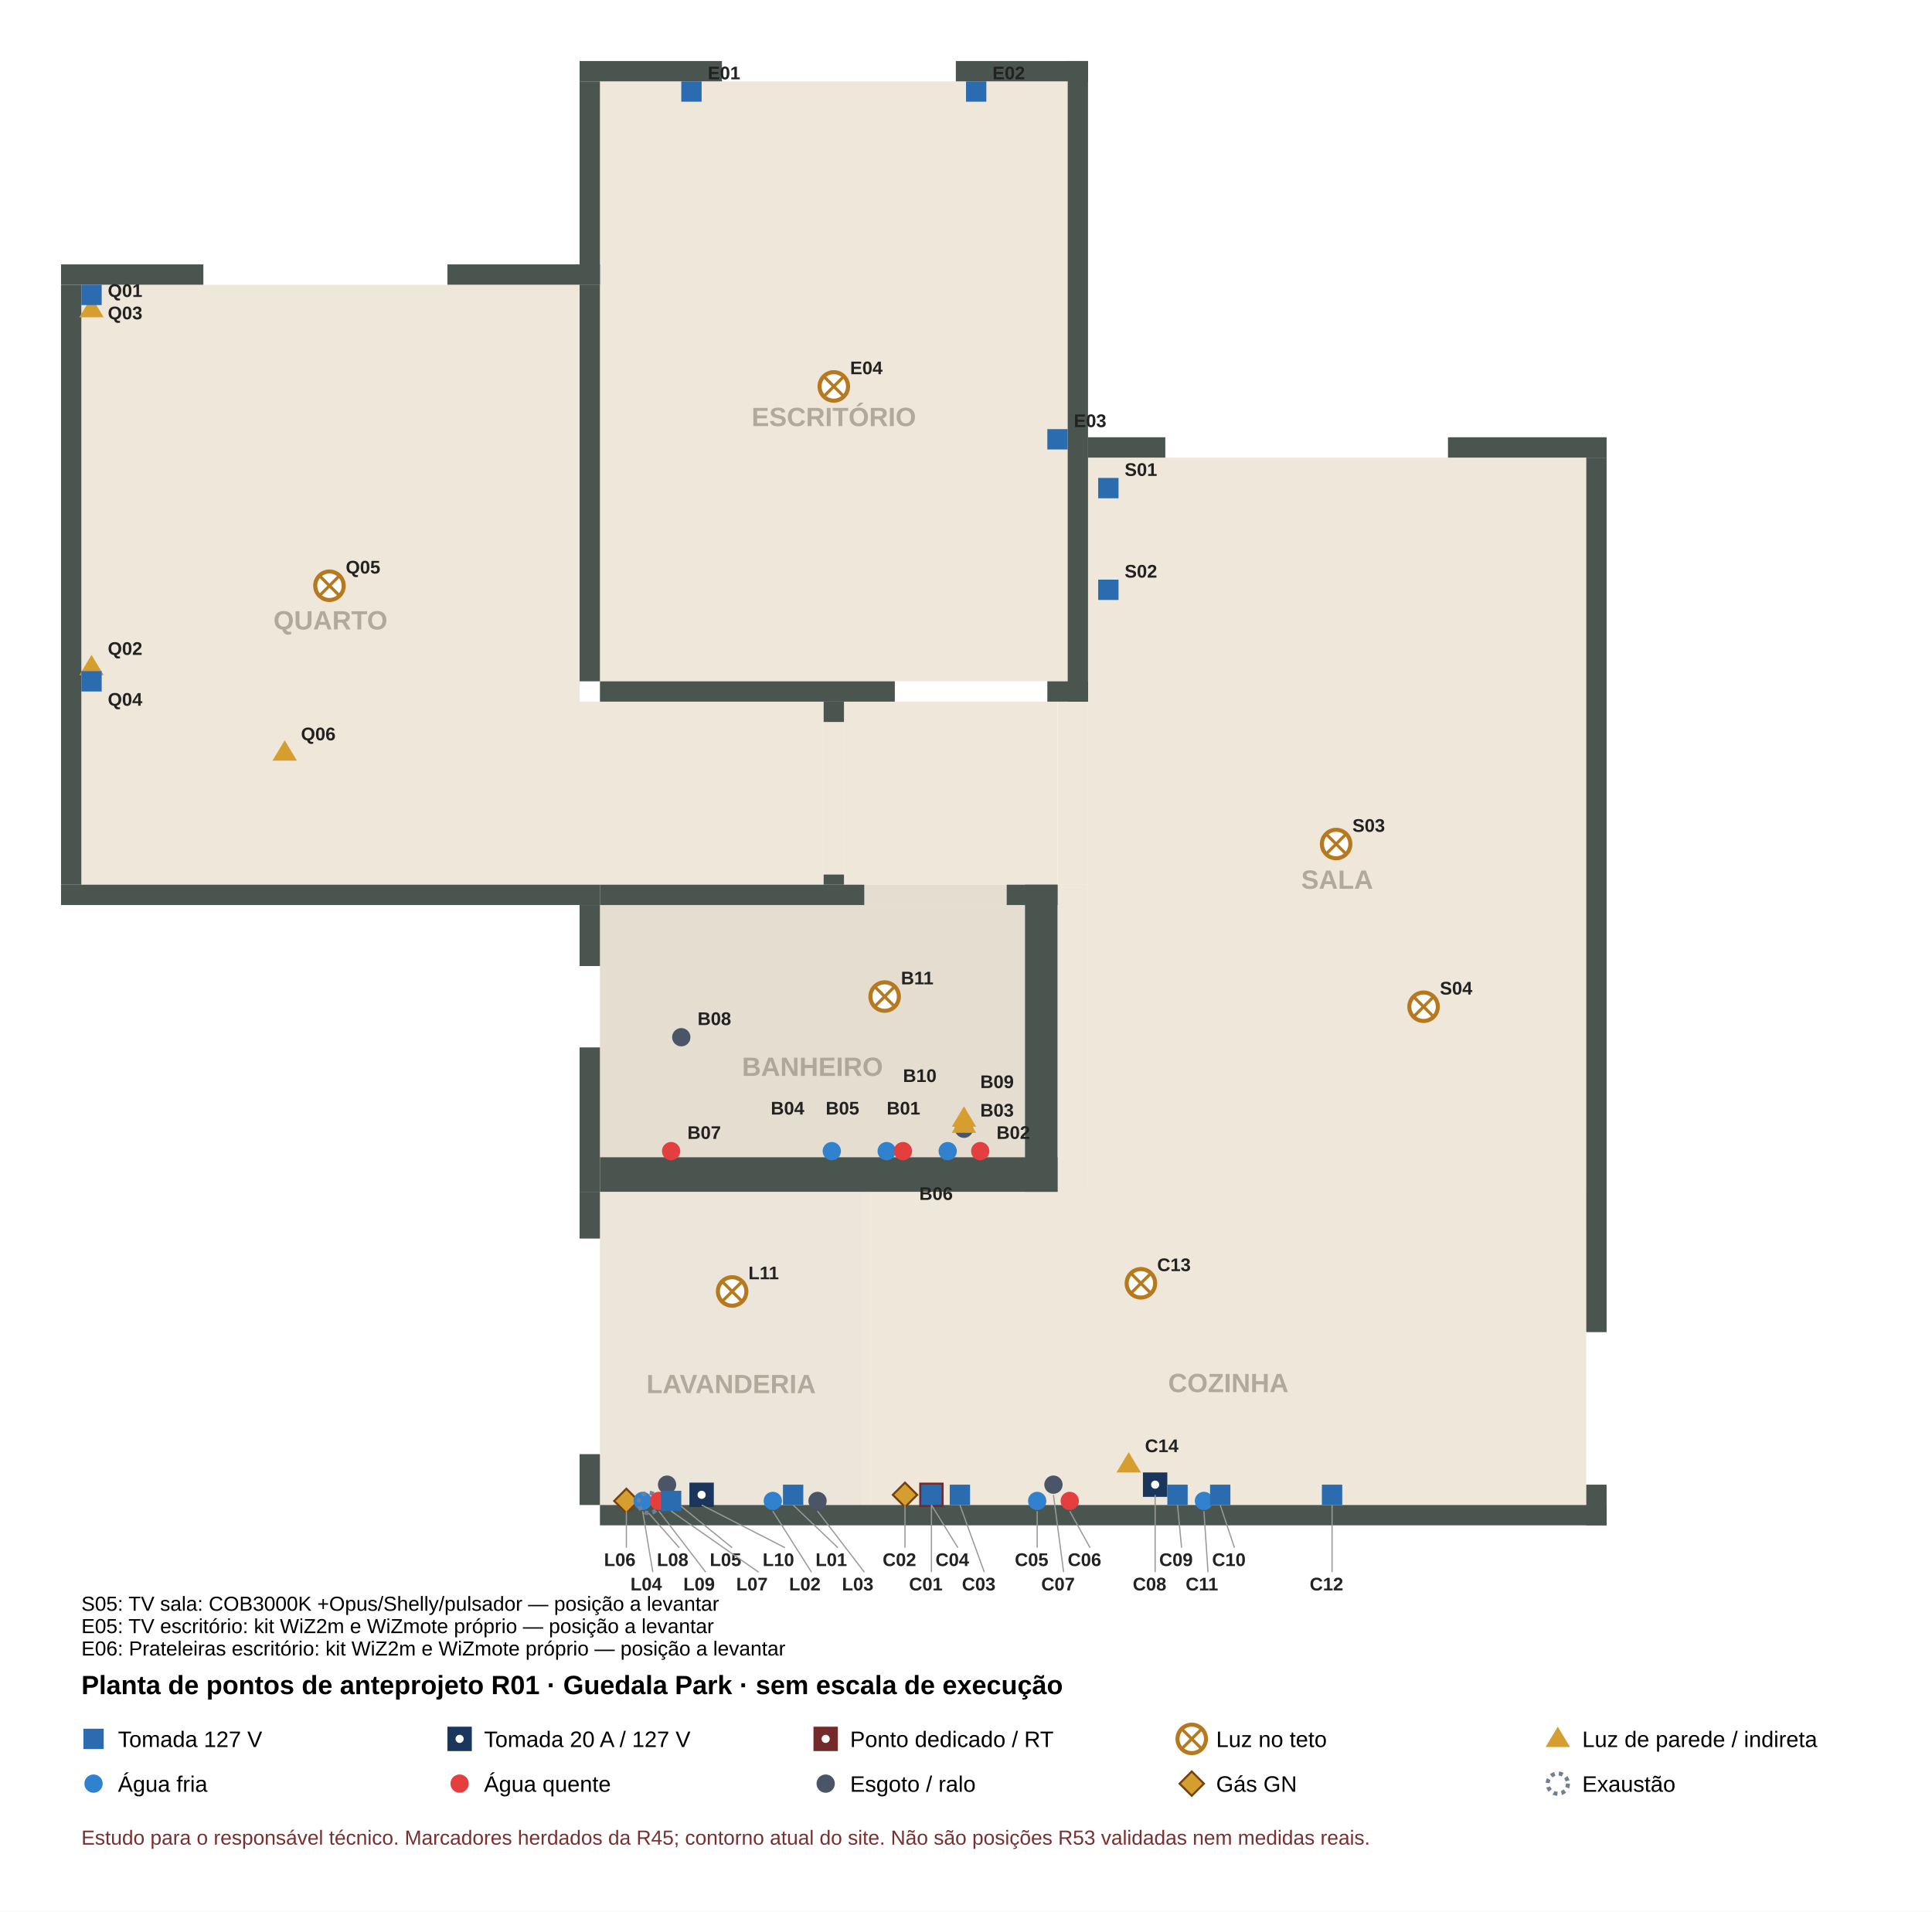
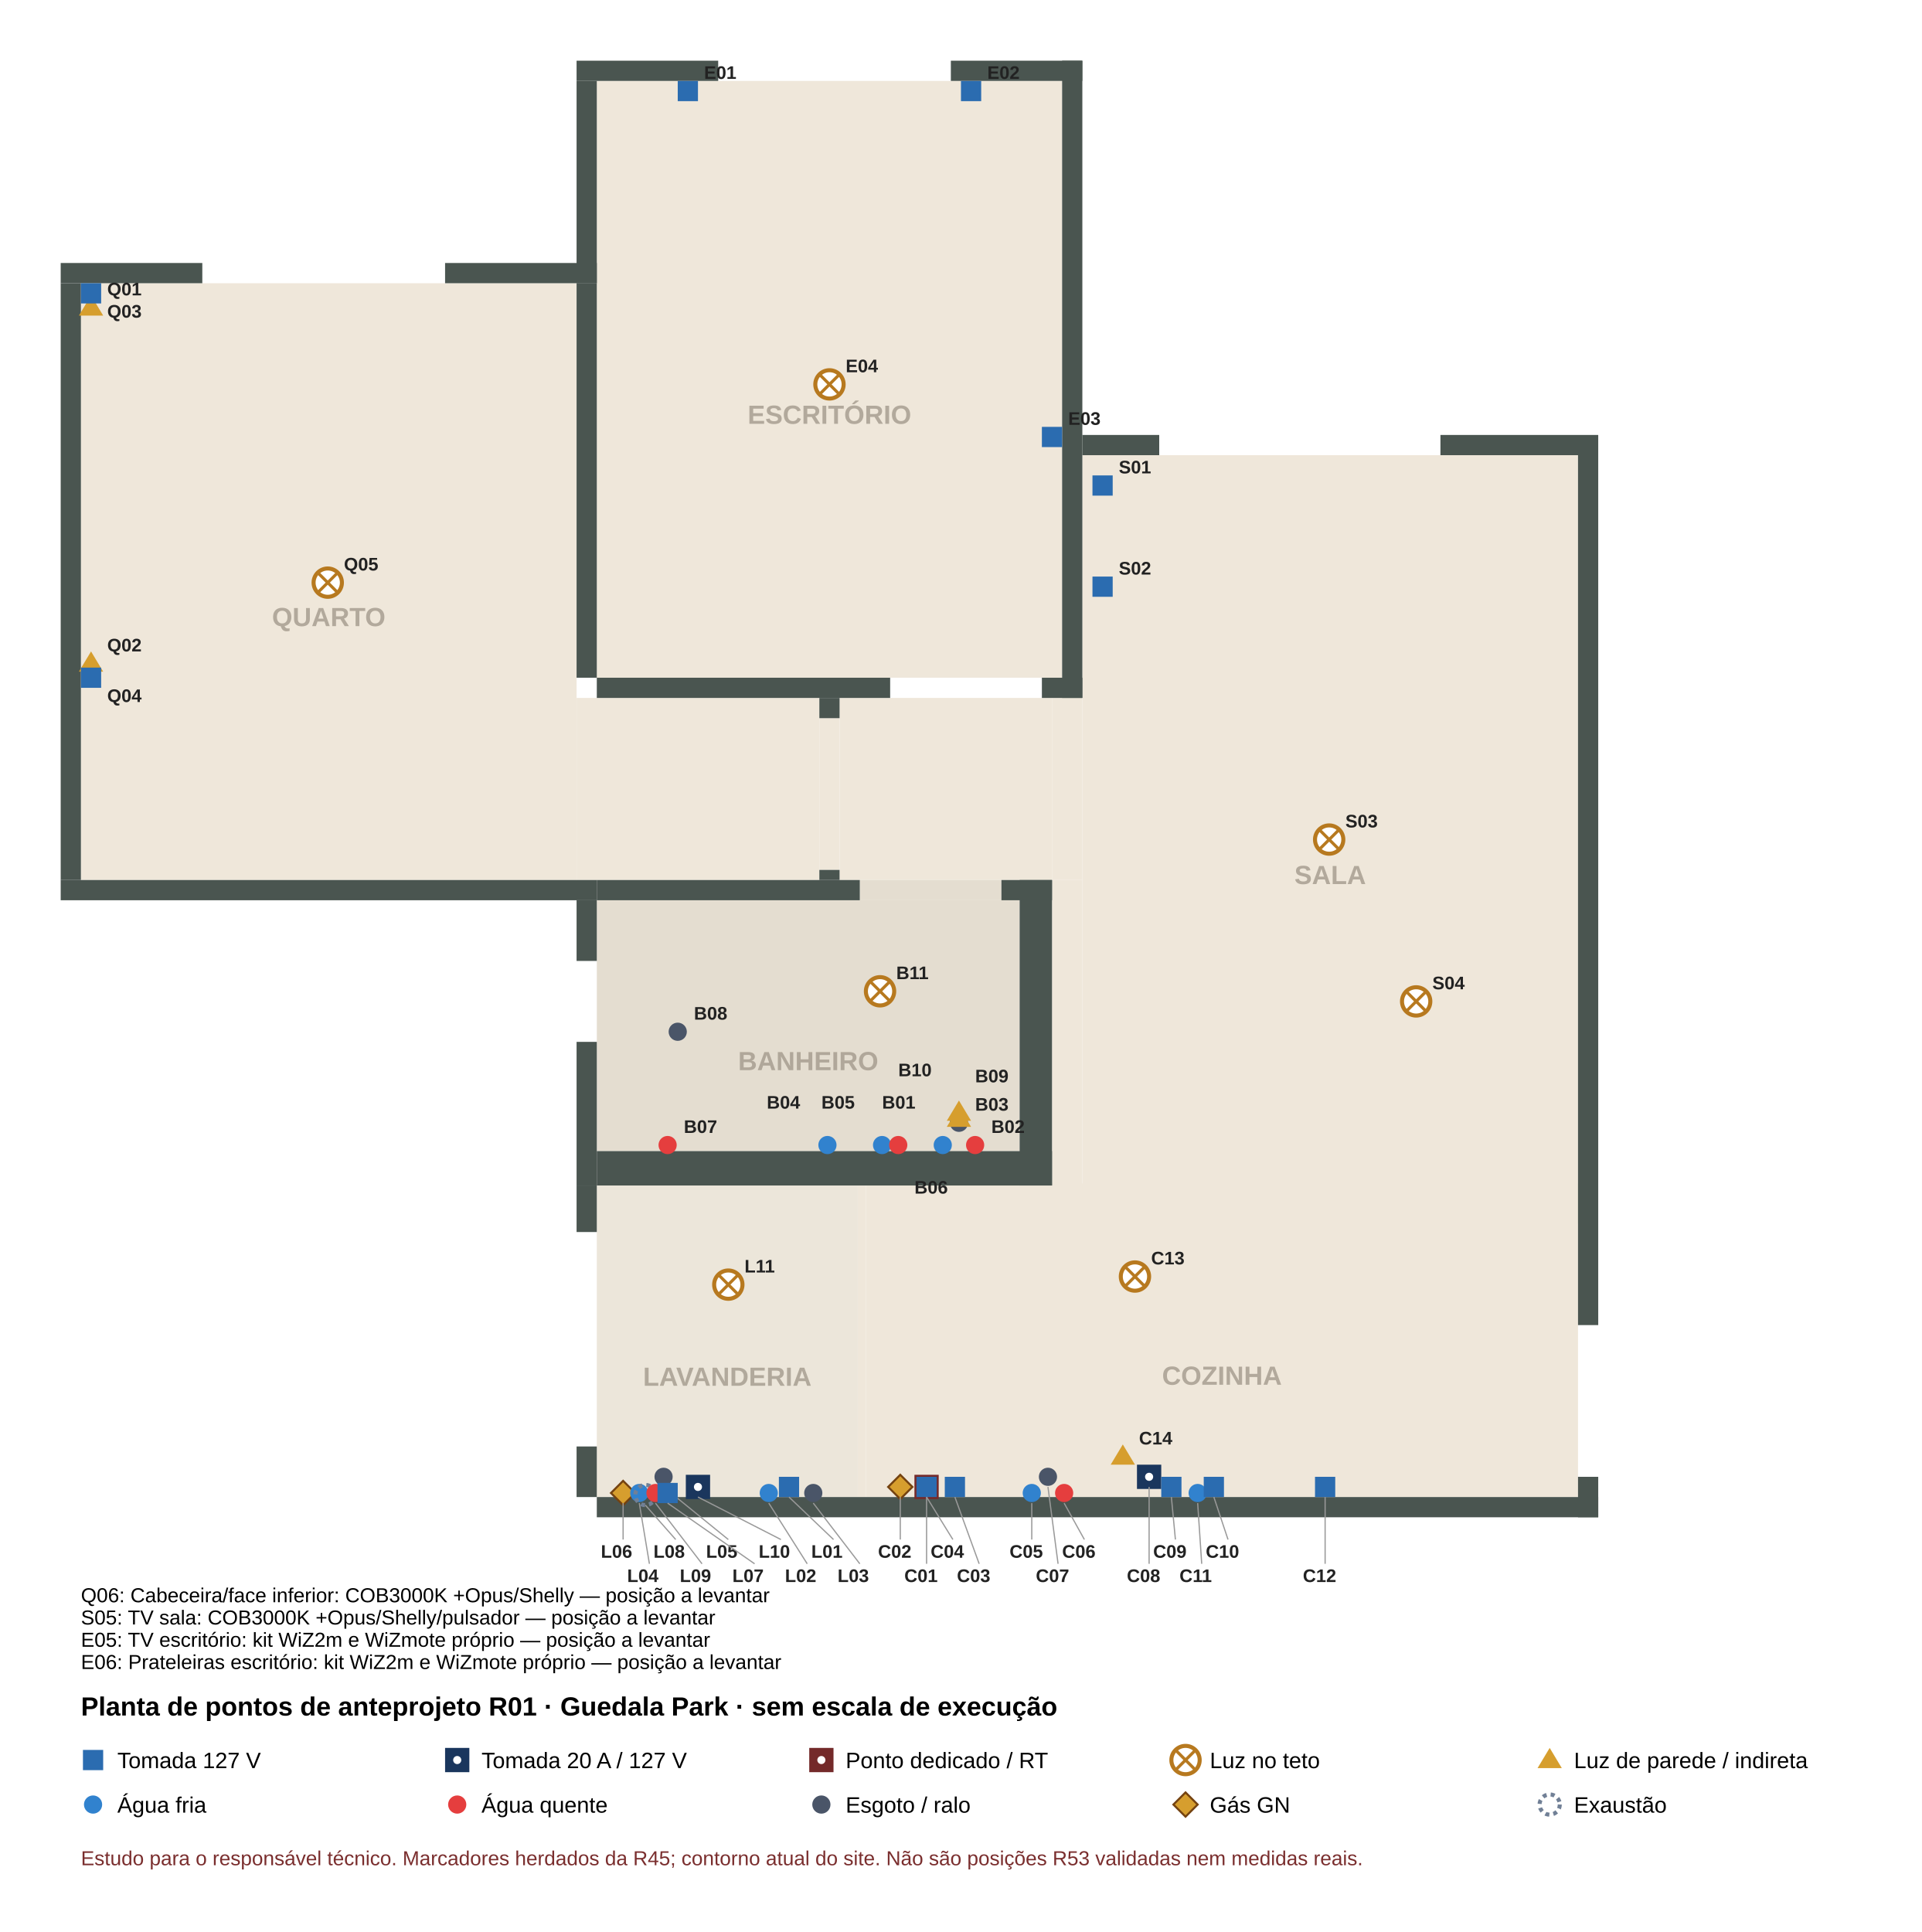
- <svg xmlns="http://www.w3.org/2000/svg" viewBox="-40 -40 950 940" font-family="Arial, sans-serif">
-   <rect x="-40" y="-40" width="950" height="940" fill="#fff" />
+ <svg xmlns="http://www.w3.org/2000/svg" viewBox="-40 -40 950 955" font-family="Arial, sans-serif">
+   <rect x="-40" y="-40" width="950" height="955" fill="#fff" />
  <rect x="0" y="100" width="245" height="295" fill="#efe7da" />
  <rect x="245" y="305" width="120" height="90" fill="#efe7da" />
  <rect x="365" y="315" width="10" height="75" fill="#efe7da" />
  <rect x="255" y="0" width="230" height="295" fill="#efe7da" />
  <rect x="495" y="185" width="245" height="380" fill="#efe7da" />
  <rect x="480" y="395" width="15" height="151" fill="#efe7da" />
  <rect x="480" y="305" width="15" height="90" fill="#efe7da" />
  <rect x="375" y="305" width="105" height="90" fill="#efe7da" />
  <rect x="388" y="545" width="352" height="155" fill="#efe7da" />
  <rect x="384" y="546" width="4" height="154" fill="#efe7da" />
  <rect x="255" y="546" width="129" height="154" fill="#ece6da" />
  <rect x="255" y="405" width="209" height="124" fill="#e4ddd0" />
  <rect x="385" y="395" width="70" height="10" fill="#e4ddd0" />
  <rect x="-10" y="90" width="70" height="10" fill="#4a5550" />
  <rect x="180" y="90" width="75" height="10" fill="#4a5550" />
  <rect x="-10" y="100" width="10" height="295" fill="#4a5550" />
  <rect x="-10" y="395" width="265" height="10" fill="#4a5550" />
  <rect x="245" y="100" width="10" height="195" fill="#4a5550" />
  <rect x="245" y="-10" width="70" height="10" fill="#4a5550" />
  <rect x="430" y="-10" width="65" height="10" fill="#4a5550" />
  <rect x="245" y="0" width="10" height="100" fill="#4a5550" />
  <rect x="485" y="-10" width="10" height="315" fill="#4a5550" />
  <rect x="255" y="295" width="145" height="10" fill="#4a5550" />
  <rect x="475" y="295" width="20" height="10" fill="#4a5550" />
  <rect x="495" y="175" width="38" height="10" fill="#4a5550" />
  <rect x="672" y="175" width="78" height="10" fill="#4a5550" />
  <rect x="740" y="185" width="10" height="430" fill="#4a5550" />
  <rect x="740" y="690" width="10" height="20" fill="#4a5550" />
  <rect x="255" y="700" width="495" height="10" fill="#4a5550" />
  <rect x="245" y="546" width="10" height="23" fill="#4a5550" />
  <rect x="245" y="675" width="10" height="25" fill="#4a5550" />
  <rect x="245" y="405" width="10" height="30" fill="#4a5550" />
  <rect x="245" y="475" width="10" height="71" fill="#4a5550" />
  <rect x="255" y="529" width="225" height="17" fill="#4a5550" />
  <rect x="464" y="395" width="16" height="151" fill="#4a5550" />
  <rect x="255" y="395" width="130" height="10" fill="#4a5550" />
  <rect x="455" y="395" width="25" height="10" fill="#4a5550" />
  <rect x="365" y="305" width="10" height="10" fill="#4a5550" />
  <rect x="365" y="390" width="10" height="5" fill="#4a5550" />
  <text x="122.5" y="269.5" font-size="13" font-weight="bold" fill="#a39a8c" text-anchor="middle" opacity=".8">QUARTO</text>
  <text x="370.0" y="169.5" font-size="13" font-weight="bold" fill="#a39a8c" text-anchor="middle" opacity=".8">ESCRITÓRIO</text>
  <text x="617.5" y="397.0" font-size="13" font-weight="bold" fill="#a39a8c" text-anchor="middle" opacity=".8">SALA</text>
  <text x="564.0" y="644.5" font-size="13" font-weight="bold" fill="#a39a8c" text-anchor="middle" opacity=".8">COZINHA</text>
  <text x="319.5" y="645.0" font-size="13" font-weight="bold" fill="#a39a8c" text-anchor="middle" opacity=".8">LAVANDERIA</text>
  <text x="359.5" y="489.0" font-size="13" font-weight="bold" fill="#a39a8c" text-anchor="middle" opacity=".8">BANHEIRO</text>
  <g>
    <path d="M268,692L274,698L268,704L262,698Z" fill="#d69e2e" stroke="#744210" />
    <path d="M268,703L268,721" stroke="#999" stroke-width=".6" />
    <text x="257" y="730" font-size="9" font-weight="bold" fill="#222">L06</text>
  </g>
  <g>
    <circle cx="276" cy="698" r="4.5" fill="#3182ce" />
    <path d="M276,703L281,733" stroke="#999" stroke-width=".6" />
    <text x="270" y="742" font-size="9" font-weight="bold" fill="#222">L04</text>
  </g>
  <g>
    <circle cx="279" cy="699" r="5" fill="none" stroke="#718096" stroke-width="2" stroke-dasharray="2 2" />
    <path d="M279,704L294,721" stroke="#999" stroke-width=".6" />
    <text x="283" y="730" font-size="9" font-weight="bold" fill="#222">L08</text>
  </g>
  <g>
    <circle cx="284" cy="698" r="4.5" fill="#e53e3e" />
    <path d="M284,703L307,733" stroke="#999" stroke-width=".6" />
    <text x="296" y="742" font-size="9" font-weight="bold" fill="#222">L09</text>
  </g>
  <g>
    <circle cx="288" cy="690" r="4.5" fill="#4a5568" />
    <path d="M288,695L320,721" stroke="#999" stroke-width=".6" />
    <text x="309" y="730" font-size="9" font-weight="bold" fill="#222">L05</text>
  </g>
  <g>
    <rect x="285" y="693" width="10" height="10" fill="#2b6cb0" />
    <path d="M290,703L333,733" stroke="#999" stroke-width=".6" />
    <text x="322" y="742" font-size="9" font-weight="bold" fill="#222">L07</text>
  </g>
  <g>
    <rect x="299" y="689" width="12" height="12" fill="#1a365d" />
    <circle cx="305" cy="695" r="2" fill="#fff" />
    <path d="M305,700L346,721" stroke="#999" stroke-width=".6" />
    <text x="335" y="730" font-size="9" font-weight="bold" fill="#222">L10</text>
  </g>
  <g>
    <circle cx="340" cy="698" r="4.5" fill="#3182ce" />
    <path d="M340,703L359,733" stroke="#999" stroke-width=".6" />
    <text x="348" y="742" font-size="9" font-weight="bold" fill="#222">L02</text>
  </g>
  <g>
    <rect x="345" y="690" width="10" height="10" fill="#2b6cb0" />
    <path d="M350,700L372,721" stroke="#999" stroke-width=".6" />
    <text x="361" y="730" font-size="9" font-weight="bold" fill="#222">L01</text>
  </g>
  <g>
    <circle cx="362" cy="698" r="4.5" fill="#4a5568" />
    <path d="M362,703L385,733" stroke="#999" stroke-width=".6" />
    <text x="374" y="742" font-size="9" font-weight="bold" fill="#222">L03</text>
  </g>
  <g>
    <path d="M405,689L411,695L405,701L399,695Z" fill="#d69e2e" stroke="#744210" />
    <path d="M405,700L405,721" stroke="#999" stroke-width=".6" />
    <text x="394" y="730" font-size="9" font-weight="bold" fill="#222">C02</text>
  </g>
  <g>
    <rect x="412" y="689" width="12" height="12" fill="#742a2a" />
    <circle cx="418" cy="695" r="2" fill="#fff" />
    <path d="M418,700L418,733" stroke="#999" stroke-width=".6" />
    <text x="407" y="742" font-size="9" font-weight="bold" fill="#222">C01</text>
  </g>
  <g>
    <rect x="413" y="690" width="10" height="10" fill="#2b6cb0" />
    <path d="M418,700L431,721" stroke="#999" stroke-width=".6" />
    <text x="420" y="730" font-size="9" font-weight="bold" fill="#222">C04</text>
  </g>
  <g>
    <rect x="427" y="690" width="10" height="10" fill="#2b6cb0" />
    <path d="M432,700L444,733" stroke="#999" stroke-width=".6" />
    <text x="433" y="742" font-size="9" font-weight="bold" fill="#222">C03</text>
  </g>
  <g>
    <circle cx="470" cy="698" r="4.5" fill="#3182ce" />
    <path d="M470,703L470,721" stroke="#999" stroke-width=".6" />
    <text x="459" y="730" font-size="9" font-weight="bold" fill="#222">C05</text>
  </g>
  <g>
    <circle cx="478" cy="690" r="4.5" fill="#4a5568" />
    <path d="M478,695L483,733" stroke="#999" stroke-width=".6" />
    <text x="472" y="742" font-size="9" font-weight="bold" fill="#222">C07</text>
  </g>
  <g>
    <circle cx="486" cy="698" r="4.5" fill="#e53e3e" />
    <path d="M486,703L496,721" stroke="#999" stroke-width=".6" />
    <text x="485" y="730" font-size="9" font-weight="bold" fill="#222">C06</text>
  </g>
  <g>
    <rect x="522" y="684" width="12" height="12" fill="#1a365d" />
    <circle cx="528" cy="690" r="2" fill="#fff" />
    <path d="M528,695L528,733" stroke="#999" stroke-width=".6" />
    <text x="517" y="742" font-size="9" font-weight="bold" fill="#222">C08</text>
  </g>
  <g>
    <rect x="534" y="690" width="10" height="10" fill="#2b6cb0" />
    <path d="M539,700L541,721" stroke="#999" stroke-width=".6" />
    <text x="530" y="730" font-size="9" font-weight="bold" fill="#222">C09</text>
  </g>
  <g>
    <circle cx="552" cy="698" r="4.5" fill="#3182ce" />
    <path d="M552,703L554,733" stroke="#999" stroke-width=".6" />
    <text x="543" y="742" font-size="9" font-weight="bold" fill="#222">C11</text>
  </g>
  <g>
    <rect x="555" y="690" width="10" height="10" fill="#2b6cb0" />
    <path d="M560,700L567,721" stroke="#999" stroke-width=".6" />
    <text x="556" y="730" font-size="9" font-weight="bold" fill="#222">C10</text>
  </g>
  <g>
    <rect x="610" y="690" width="10" height="10" fill="#2b6cb0" />
    <path d="M615,700L615,733" stroke="#999" stroke-width=".6" />
    <text x="604" y="742" font-size="9" font-weight="bold" fill="#222">C12</text>
  </g>
  <g>
    <circle cx="521" cy="591" r="7" fill="#fff" stroke="#b7791f" stroke-width="2" />
    <path d="M516,586L526,596M526,586L516,596" stroke="#b7791f" stroke-width="1.5" />
    <text x="529" y="585" font-size="9" font-weight="bold" fill="#222">C13</text>
  </g>
  <g>
    <path d="M509,684L515,674L521,684Z" fill="#d69e2e" />
    <text x="523" y="674" font-size="9" font-weight="bold" fill="#222">C14</text>
  </g>
  <g>
    <circle cx="320" cy="595" r="7" fill="#fff" stroke="#b7791f" stroke-width="2" />
    <path d="M315,590L325,600M325,590L315,600" stroke="#b7791f" stroke-width="1.5" />
    <text x="328" y="589" font-size="9" font-weight="bold" fill="#222">L11</text>
  </g>
  <g>
    <circle cx="426" cy="526" r="4.5" fill="#3182ce" />
    <text x="396" y="508" font-size="9" font-weight="bold" fill="#222">B01</text>
  </g>
  <g>
    <circle cx="442" cy="526" r="4.5" fill="#e53e3e" />
    <text x="450" y="520" font-size="9" font-weight="bold" fill="#222">B02</text>
  </g>
  <g>
    <circle cx="434" cy="515" r="4.5" fill="#4a5568" />
    <text x="442" y="509" font-size="9" font-weight="bold" fill="#222">B03</text>
  </g>
  <g>
    <circle cx="369" cy="526" r="4.5" fill="#3182ce" />
    <text x="339" y="508" font-size="9" font-weight="bold" fill="#222">B04</text>
  </g>
  <g>
    <circle cx="396" cy="526" r="4.5" fill="#3182ce" />
    <text x="366" y="508" font-size="9" font-weight="bold" fill="#222">B05</text>
  </g>
  <g>
    <circle cx="404" cy="526" r="4.5" fill="#e53e3e" />
    <text x="412" y="550" font-size="9" font-weight="bold" fill="#222">B06</text>
  </g>
  <g>
    <circle cx="290" cy="526" r="4.5" fill="#e53e3e" />
    <text x="298" y="520" font-size="9" font-weight="bold" fill="#222">B07</text>
  </g>
  <g>
    <circle cx="295" cy="470" r="4.5" fill="#4a5568" />
    <text x="303" y="464" font-size="9" font-weight="bold" fill="#222">B08</text>
  </g>
  <g>
    <path d="M428,517L434,507L440,517Z" fill="#d69e2e" />
    <text x="442" y="495" font-size="9" font-weight="bold" fill="#222">B09</text>
  </g>
  <g>
    <path d="M428,514L434,504L440,514Z" fill="#d69e2e" />
    <text x="404" y="492" font-size="9" font-weight="bold" fill="#222">B10</text>
  </g>
  <g>
    <circle cx="395" cy="450" r="7" fill="#fff" stroke="#b7791f" stroke-width="2" />
    <path d="M390,445L400,455M400,445L390,455" stroke="#b7791f" stroke-width="1.5" />
    <text x="403" y="444" font-size="9" font-weight="bold" fill="#222">B11</text>
  </g>
  <g>
    <rect x="500" y="195" width="10" height="10" fill="#2b6cb0" />
    <text x="513" y="194" font-size="9" font-weight="bold" fill="#222">S01</text>
  </g>
  <g>
    <rect x="500" y="245" width="10" height="10" fill="#2b6cb0" />
    <text x="513" y="244" font-size="9" font-weight="bold" fill="#222">S02</text>
  </g>
  <g>
    <circle cx="617" cy="375" r="7" fill="#fff" stroke="#b7791f" stroke-width="2" />
    <path d="M612,370L622,380M622,370L612,380" stroke="#b7791f" stroke-width="1.5" />
    <text x="625" y="369" font-size="9" font-weight="bold" fill="#222">S03</text>
  </g>
  <g>
    <circle cx="660" cy="455" r="7" fill="#fff" stroke="#b7791f" stroke-width="2" />
    <path d="M655,450L665,460M665,450L655,460" stroke="#b7791f" stroke-width="1.5" />
    <text x="668" y="449" font-size="9" font-weight="bold" fill="#222">S04</text>
  </g>
  <g>
    <rect x="295" y="0" width="10" height="10" fill="#2b6cb0" />
    <text x="308" y="-1" font-size="9" font-weight="bold" fill="#222">E01</text>
  </g>
  <g>
    <rect x="435" y="0" width="10" height="10" fill="#2b6cb0" />
    <text x="448" y="-1" font-size="9" font-weight="bold" fill="#222">E02</text>
  </g>
  <g>
    <rect x="475" y="171" width="10" height="10" fill="#2b6cb0" />
    <text x="488" y="170" font-size="9" font-weight="bold" fill="#222">E03</text>
  </g>
  <g>
    <circle cx="370" cy="150" r="7" fill="#fff" stroke="#b7791f" stroke-width="2" />
    <path d="M365,145L375,155M375,145L365,155" stroke="#b7791f" stroke-width="1.5" />
    <text x="378" y="144" font-size="9" font-weight="bold" fill="#222">E04</text>
  </g>
  <g>
    <path d="M-1,116L5,106L11,116Z" fill="#d69e2e" />
    <text x="13" y="106" font-size="9" font-weight="bold" fill="#222">Q01</text>
  </g>
  <g>
    <path d="M-1,292L5,282L11,292Z" fill="#d69e2e" />
    <text x="13" y="282" font-size="9" font-weight="bold" fill="#222">Q02</text>
  </g>
  <g>
    <rect x="0" y="100" width="10" height="10" fill="#2b6cb0" />
    <text x="13" y="117" font-size="9" font-weight="bold" fill="#222">Q03</text>
  </g>
  <g>
    <rect x="0" y="290" width="10" height="10" fill="#2b6cb0" />
    <text x="13" y="307" font-size="9" font-weight="bold" fill="#222">Q04</text>
  </g>
  <g>
    <circle cx="122" cy="248" r="7" fill="#fff" stroke="#b7791f" stroke-width="2" />
    <path d="M117,243L127,253M127,243L117,253" stroke="#b7791f" stroke-width="1.5" />
    <text x="130" y="242" font-size="9" font-weight="bold" fill="#222">Q05</text>
  </g>
-   <g>
-     <path d="M94,334L100,324L106,334Z" fill="#d69e2e" />
-     <text x="108" y="324" font-size="9" font-weight="bold" fill="#222">Q06</text>
-   </g>
-   <text x="0" y="752" font-size="10">S05: TV sala: COB3000K +Opus/Shelly/pulsador — posição a levantar</text>
-   <text x="0" y="763" font-size="10">E05: TV escritório: kit WiZ2m e WiZmote próprio — posição a levantar</text>
-   <text x="0" y="774" font-size="10">E06: Prateleiras escritório: kit WiZ2m e WiZmote próprio — posição a levantar</text>
-   <text x="0" y="793" font-size="13" font-weight="bold">Planta de pontos de anteprojeto R01 · Guedala Park · sem escala de execução</text>
-   <rect x="1" y="810" width="10" height="10" fill="#2b6cb0" />
-   <text x="18" y="819" font-size="11">Tomada 127 V</text>
-   <rect x="180" y="809" width="12" height="12" fill="#1a365d" />
-   <circle cx="186" cy="815" r="2" fill="#fff" />
-   <text x="198" y="819" font-size="11">Tomada 20 A / 127 V</text>
-   <rect x="360" y="809" width="12" height="12" fill="#742a2a" />
-   <circle cx="366" cy="815" r="2" fill="#fff" />
-   <text x="378" y="819" font-size="11">Ponto dedicado / RT</text>
-   <circle cx="546" cy="815" r="7" fill="#fff" stroke="#b7791f" stroke-width="2" />
-   <path d="M541,810L551,820M551,810L541,820" stroke="#b7791f" stroke-width="1.5" />
-   <text x="558" y="819" font-size="11">Luz no teto</text>
-   <path d="M720,819L726,809L732,819Z" fill="#d69e2e" />
-   <text x="738" y="819" font-size="11">Luz de parede / indireta</text>
-   <circle cx="6" cy="837" r="4.5" fill="#3182ce" />
-   <text x="18" y="841" font-size="11">Água fria</text>
-   <circle cx="186" cy="837" r="4.5" fill="#e53e3e" />
-   <text x="198" y="841" font-size="11">Água quente</text>
-   <circle cx="366" cy="837" r="4.5" fill="#4a5568" />
-   <text x="378" y="841" font-size="11">Esgoto / ralo</text>
-   <path d="M546,831L552,837L546,843L540,837Z" fill="#d69e2e" stroke="#744210" />
-   <text x="558" y="841" font-size="11">Gás GN</text>
-   <circle cx="726" cy="837" r="5" fill="none" stroke="#718096" stroke-width="2" stroke-dasharray="2 2" />
-   <text x="738" y="841" font-size="11">Exaustão</text>
-   <text x="0" y="867" font-size="10" fill="#7a2e2e">Estudo para o responsável técnico. Marcadores herdados da R45; contorno atual do site. Não são posições R53 validadas nem medidas reais.</text>
+   <text x="0" y="752" font-size="10">Q06: Cabeceira/face inferior: COB3000K +Opus/Shelly — posição a levantar</text>
+   <text x="0" y="763" font-size="10">S05: TV sala: COB3000K +Opus/Shelly/pulsador — posição a levantar</text>
+   <text x="0" y="774" font-size="10">E05: TV escritório: kit WiZ2m e WiZmote próprio — posição a levantar</text>
+   <text x="0" y="785" font-size="10">E06: Prateleiras escritório: kit WiZ2m e WiZmote próprio — posição a levantar</text>
+   <text x="0" y="808" font-size="13" font-weight="bold">Planta de pontos de anteprojeto R01 · Guedala Park · sem escala de execução</text>
+   <rect x="1" y="825" width="10" height="10" fill="#2b6cb0" />
+   <text x="18" y="834" font-size="11">Tomada 127 V</text>
+   <rect x="180" y="824" width="12" height="12" fill="#1a365d" />
+   <circle cx="186" cy="830" r="2" fill="#fff" />
+   <text x="198" y="834" font-size="11">Tomada 20 A / 127 V</text>
+   <rect x="360" y="824" width="12" height="12" fill="#742a2a" />
+   <circle cx="366" cy="830" r="2" fill="#fff" />
+   <text x="378" y="834" font-size="11">Ponto dedicado / RT</text>
+   <circle cx="546" cy="830" r="7" fill="#fff" stroke="#b7791f" stroke-width="2" />
+   <path d="M541,825L551,835M551,825L541,835" stroke="#b7791f" stroke-width="1.5" />
+   <text x="558" y="834" font-size="11">Luz no teto</text>
+   <path d="M720,834L726,824L732,834Z" fill="#d69e2e" />
+   <text x="738" y="834" font-size="11">Luz de parede / indireta</text>
+   <circle cx="6" cy="852" r="4.5" fill="#3182ce" />
+   <text x="18" y="856" font-size="11">Água fria</text>
+   <circle cx="186" cy="852" r="4.5" fill="#e53e3e" />
+   <text x="198" y="856" font-size="11">Água quente</text>
+   <circle cx="366" cy="852" r="4.5" fill="#4a5568" />
+   <text x="378" y="856" font-size="11">Esgoto / ralo</text>
+   <path d="M546,846L552,852L546,858L540,852Z" fill="#d69e2e" stroke="#744210" />
+   <text x="558" y="856" font-size="11">Gás GN</text>
+   <circle cx="726" cy="852" r="5" fill="none" stroke="#718096" stroke-width="2" stroke-dasharray="2 2" />
+   <text x="738" y="856" font-size="11">Exaustão</text>
+   <text x="0" y="882" font-size="10" fill="#7a2e2e">Estudo para o responsável técnico. Marcadores herdados da R45; contorno atual do site. Não são posições R53 validadas nem medidas reais.</text>
</svg>
